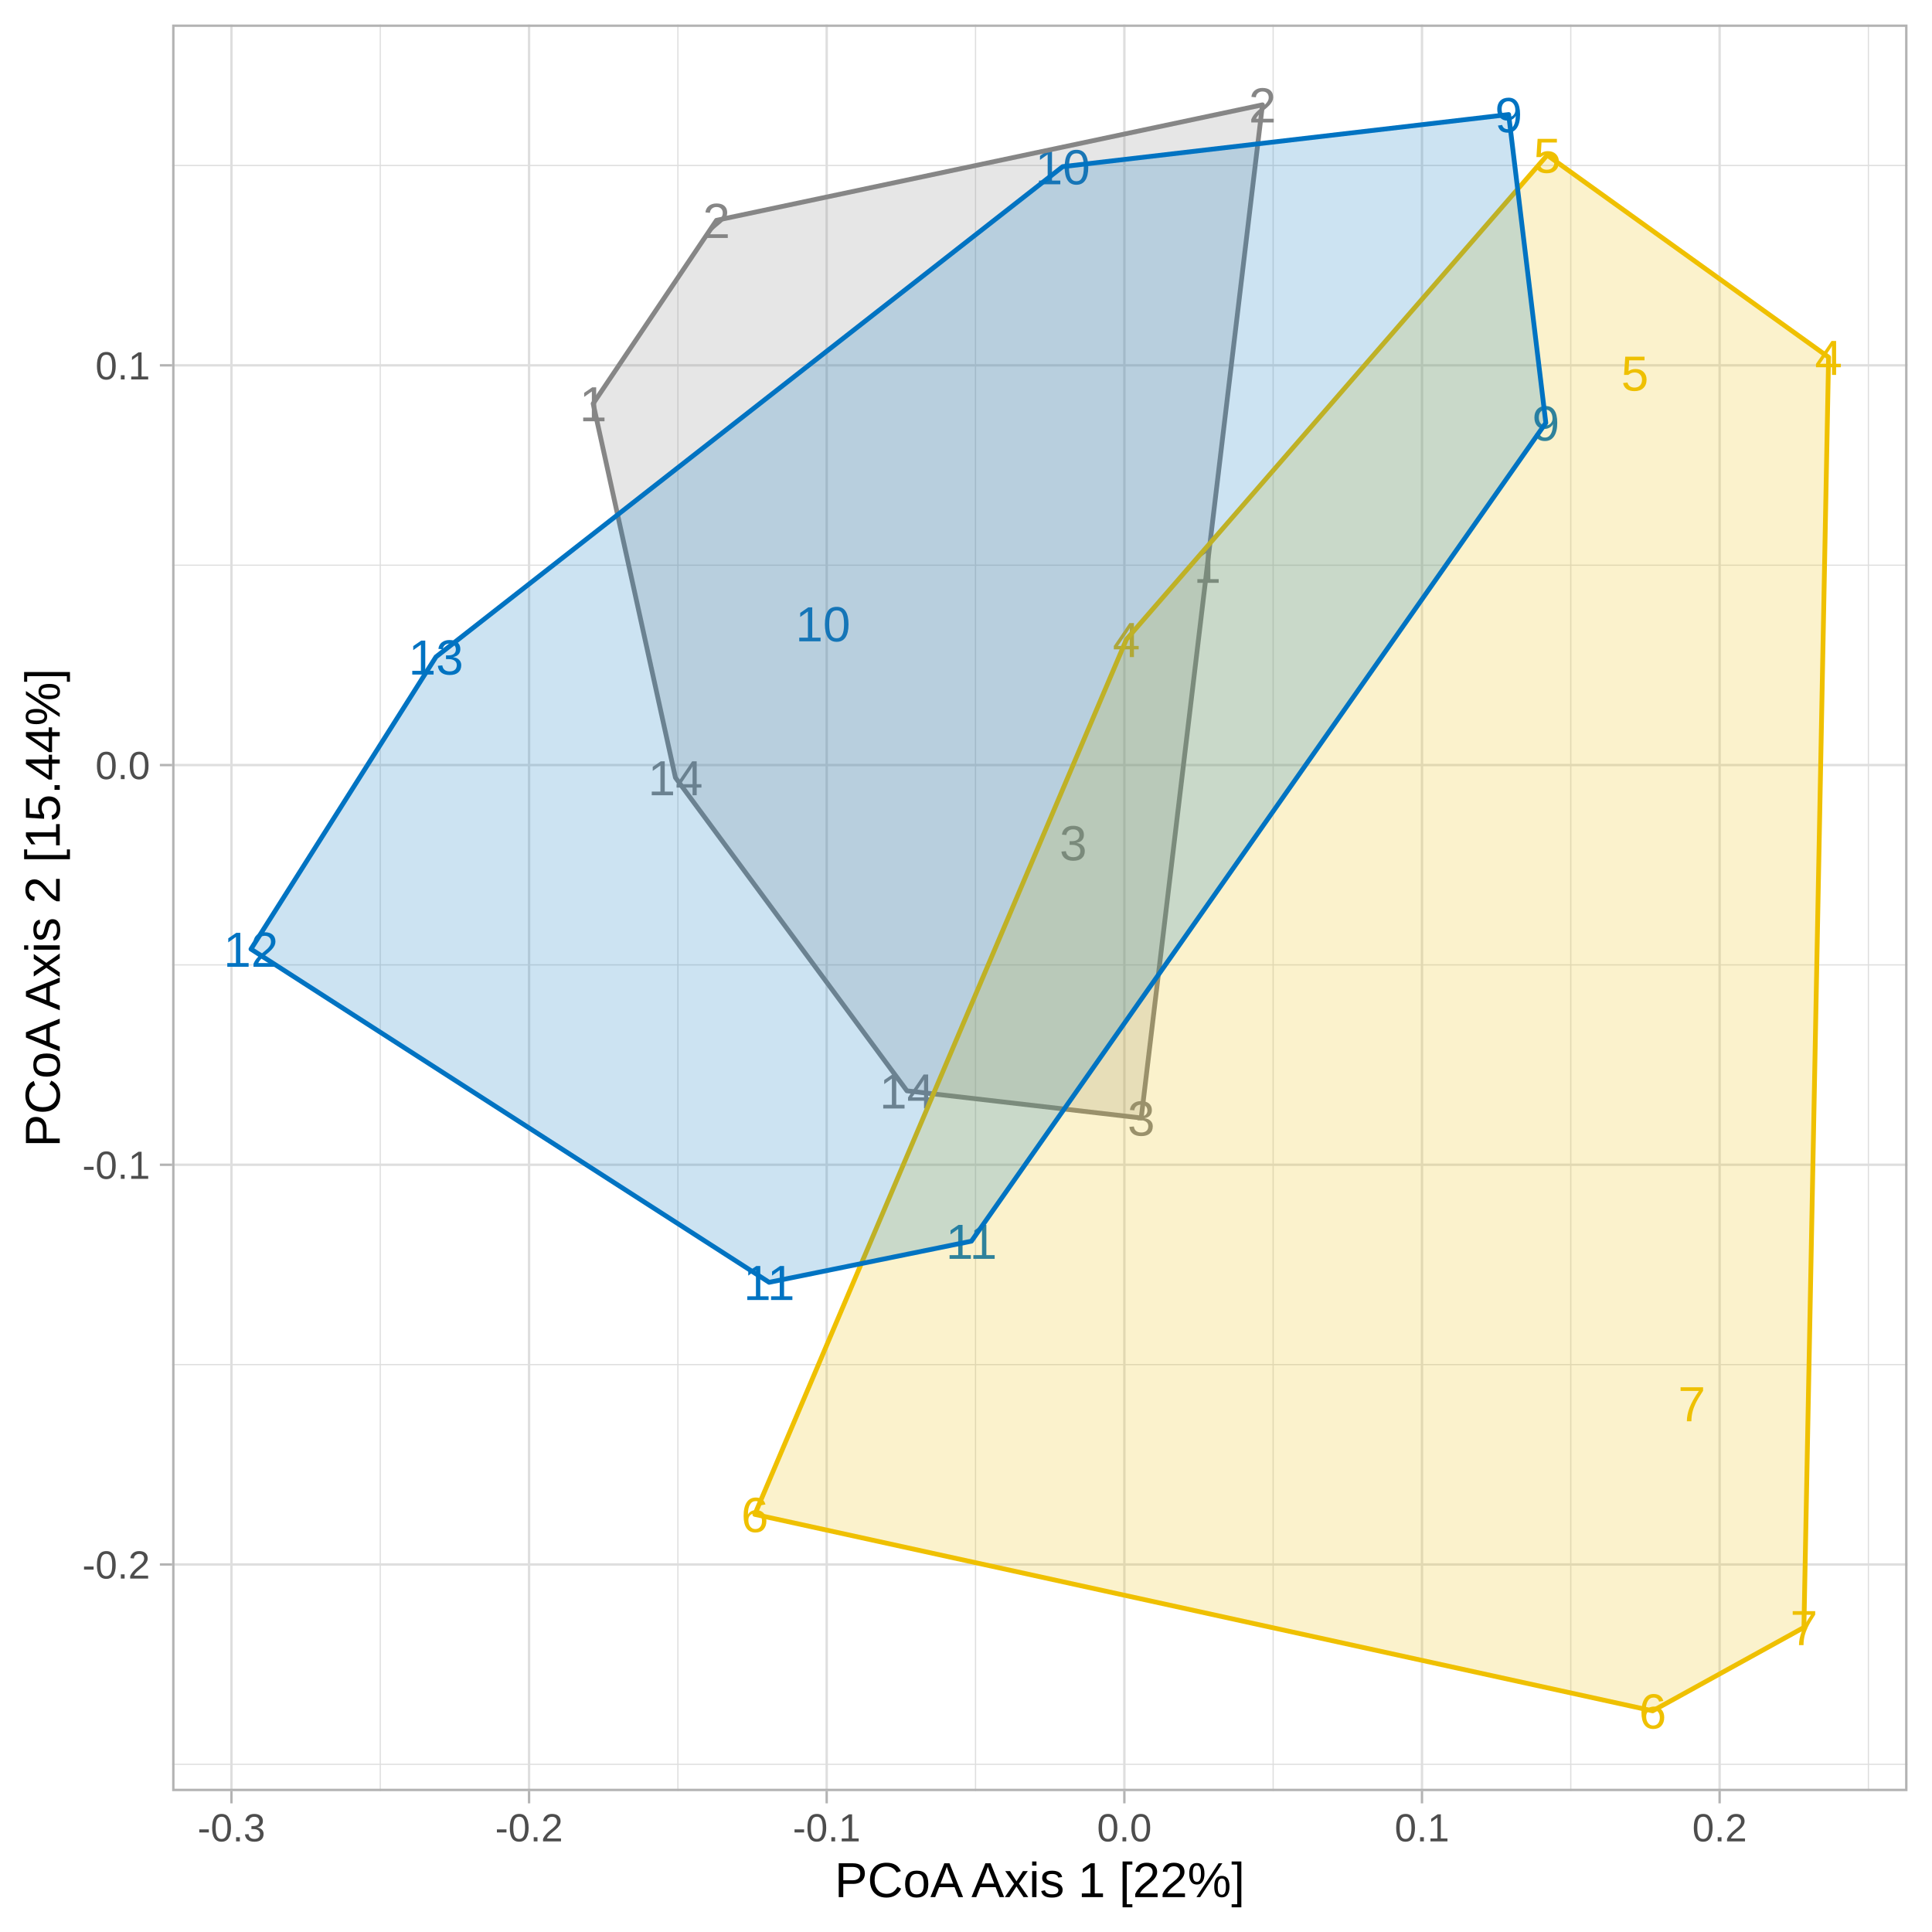
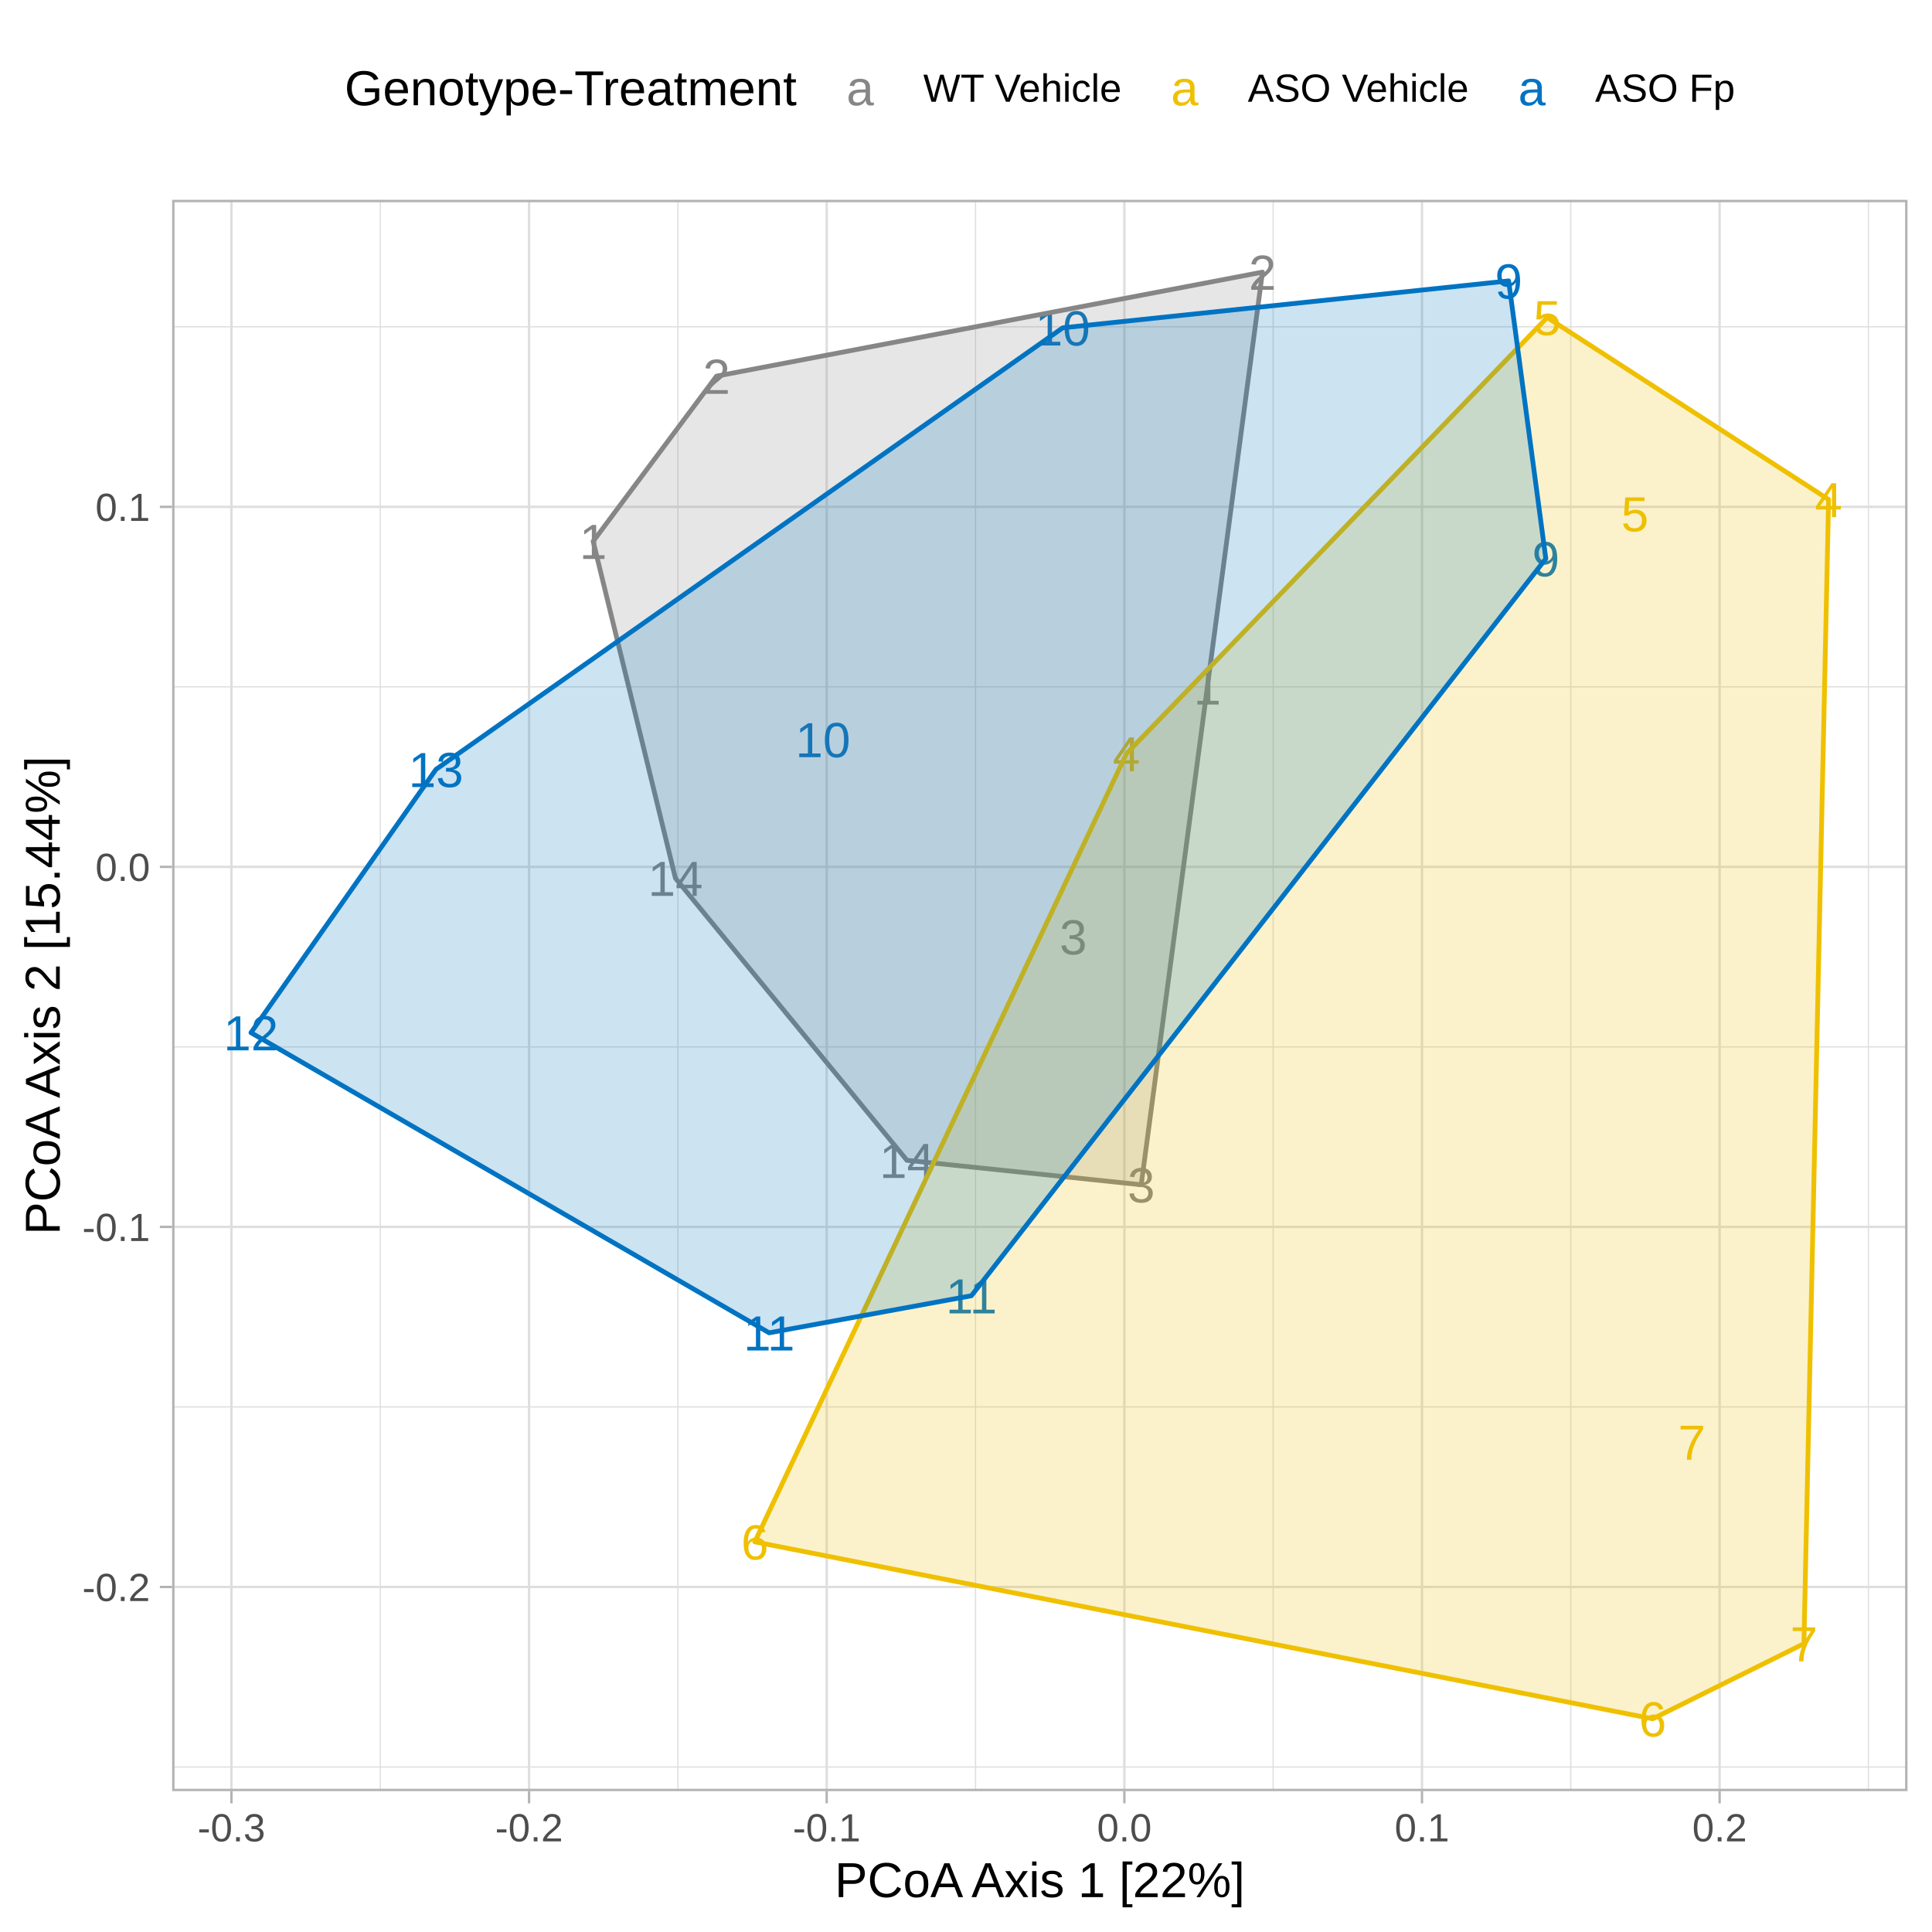
<svg xmlns="http://www.w3.org/2000/svg" width="432.00pt" height="432.00pt" viewBox="0 0 432.00 432.00">
  <g class="svglite">
    <defs>
      <style type="text/css">
    .svglite line, .svglite polyline, .svglite polygon, .svglite path, .svglite rect, .svglite circle {
      fill: none;
      stroke: #000000;
      stroke-linecap: round;
      stroke-linejoin: round;
      stroke-miterlimit: 10.00;
    }
    .svglite text {
      white-space: pre;
    }
    .svglite g.glyphgroup path {
      fill: inherit;
      stroke: none;
    }
  </style>
    </defs>
    <rect width="100%" height="100%" style="stroke: none; fill: #FFFFFF;" />
    <defs>
      <clipPath id="cpMC4wMHw0MzIuMDB8MC4wMHw0MzIuMDA=">
        <rect x="0.00" y="0.00" width="432.00" height="432.00" />
      </clipPath>
    </defs>
    <g clip-path="url(#cpMC4wMHw0MzIuMDB8MC4wMHw0MzIuMDA=)">
      <rect x="0" y="0.00" width="432.00" height="432.00" style="stroke-width: 1.07; stroke: #FFFFFF; fill: #FFFFFF;" />
    </g>
    <defs>
-       <clipPath id="cpMzguNDl8NDI2LjUyfDUuNDh8NDAwLjUw">
-         <rect x="38.49" y="5.48" width="388.03" height="395.02" />
+       <clipPath id="cpMzguNDl8NDI2LjUyfDQ0LjY4fDQwMC41MA==">
+         <rect x="38.49" y="44.68" width="388.03" height="355.83" />
      </clipPath>
    </defs>
-     <g clip-path="url(#cpMzguNDl8NDI2LjUyfDUuNDh8NDAwLjUw)">
-       <rect x="38.49" y="5.48" width="388.03" height="395.02" style="stroke-width: 1.07; stroke: none; fill: #FFFFFF;" />
-       <polyline points="38.49,394.51 426.52,394.51 " style="stroke-width: 0.27; stroke: #DEDEDE; stroke-linecap: butt;" />
-       <polyline points="38.49,305.13 426.52,305.13 " style="stroke-width: 0.27; stroke: #DEDEDE; stroke-linecap: butt;" />
-       <polyline points="38.49,215.75 426.52,215.75 " style="stroke-width: 0.27; stroke: #DEDEDE; stroke-linecap: butt;" />
-       <polyline points="38.49,126.38 426.52,126.38 " style="stroke-width: 0.27; stroke: #DEDEDE; stroke-linecap: butt;" />
-       <polyline points="38.49,37.00 426.52,37.00 " style="stroke-width: 0.27; stroke: #DEDEDE; stroke-linecap: butt;" />
-       <polyline points="85.03,400.50 85.03,5.48 " style="stroke-width: 0.27; stroke: #DEDEDE; stroke-linecap: butt;" />
-       <polyline points="151.58,400.50 151.58,5.48 " style="stroke-width: 0.27; stroke: #DEDEDE; stroke-linecap: butt;" />
-       <polyline points="218.13,400.50 218.13,5.48 " style="stroke-width: 0.27; stroke: #DEDEDE; stroke-linecap: butt;" />
-       <polyline points="284.68,400.50 284.68,5.48 " style="stroke-width: 0.27; stroke: #DEDEDE; stroke-linecap: butt;" />
-       <polyline points="351.23,400.50 351.23,5.48 " style="stroke-width: 0.27; stroke: #DEDEDE; stroke-linecap: butt;" />
-       <polyline points="417.78,400.50 417.78,5.48 " style="stroke-width: 0.27; stroke: #DEDEDE; stroke-linecap: butt;" />
-       <polyline points="38.49,349.82 426.52,349.82 " style="stroke-width: 0.53; stroke: #DEDEDE; stroke-linecap: butt;" />
-       <polyline points="38.49,260.44 426.52,260.44 " style="stroke-width: 0.53; stroke: #DEDEDE; stroke-linecap: butt;" />
-       <polyline points="38.49,171.07 426.52,171.07 " style="stroke-width: 0.53; stroke: #DEDEDE; stroke-linecap: butt;" />
-       <polyline points="38.49,81.69 426.52,81.69 " style="stroke-width: 0.53; stroke: #DEDEDE; stroke-linecap: butt;" />
-       <polyline points="51.75,400.50 51.75,5.48 " style="stroke-width: 0.53; stroke: #DEDEDE; stroke-linecap: butt;" />
-       <polyline points="118.30,400.50 118.30,5.48 " style="stroke-width: 0.53; stroke: #DEDEDE; stroke-linecap: butt;" />
-       <polyline points="184.85,400.50 184.85,5.48 " style="stroke-width: 0.53; stroke: #DEDEDE; stroke-linecap: butt;" />
-       <polyline points="251.41,400.50 251.41,5.48 " style="stroke-width: 0.53; stroke: #DEDEDE; stroke-linecap: butt;" />
-       <polyline points="317.96,400.50 317.96,5.48 " style="stroke-width: 0.53; stroke: #DEDEDE; stroke-linecap: butt;" />
-       <polyline points="384.51,400.50 384.51,5.48 " style="stroke-width: 0.53; stroke: #DEDEDE; stroke-linecap: butt;" />
-       <text x="269.96" y="130.33" text-anchor="middle" style="font-size: 11.04px;fill: #868686; font-family: &quot;Arial&quot;;" textLength="6.14px" lengthAdjust="spacingAndGlyphs">1</text>
-       <text x="132.63" y="94.20" text-anchor="middle" style="font-size: 11.04px;fill: #868686; font-family: &quot;Arial&quot;;" textLength="6.14px" lengthAdjust="spacingAndGlyphs">1</text>
-       <text x="160.21" y="53.21" text-anchor="middle" style="font-size: 11.04px;fill: #868686; font-family: &quot;Arial&quot;;" textLength="6.14px" lengthAdjust="spacingAndGlyphs">2</text>
-       <text x="239.98" y="192.37" text-anchor="middle" style="font-size: 11.04px;fill: #868686; font-family: &quot;Arial&quot;;" textLength="6.14px" lengthAdjust="spacingAndGlyphs">3</text>
-       <text x="255.18" y="253.93" text-anchor="middle" style="font-size: 11.04px;fill: #868686; font-family: &quot;Arial&quot;;" textLength="6.14px" lengthAdjust="spacingAndGlyphs">3</text>
-       <text x="282.29" y="27.38" text-anchor="middle" style="font-size: 11.04px;fill: #868686; font-family: &quot;Arial&quot;;" textLength="6.14px" lengthAdjust="spacingAndGlyphs">2</text>
-       <text x="202.79" y="247.86" text-anchor="middle" style="font-size: 11.04px;fill: #868686; font-family: &quot;Arial&quot;;" textLength="12.28px" lengthAdjust="spacingAndGlyphs">14</text>
-       <text x="151.03" y="177.83" text-anchor="middle" style="font-size: 11.04px;fill: #868686; font-family: &quot;Arial&quot;;" textLength="12.28px" lengthAdjust="spacingAndGlyphs">14</text>
-       <text x="251.87" y="146.92" text-anchor="middle" style="font-size: 11.04px;fill: #EFC000; font-family: &quot;Arial&quot;;" textLength="6.14px" lengthAdjust="spacingAndGlyphs">4</text>
-       <text x="408.88" y="83.83" text-anchor="middle" style="font-size: 11.04px;fill: #EFC000; font-family: &quot;Arial&quot;;" textLength="6.14px" lengthAdjust="spacingAndGlyphs">4</text>
-       <text x="365.56" y="87.35" text-anchor="middle" style="font-size: 11.04px;fill: #EFC000; font-family: &quot;Arial&quot;;" textLength="6.14px" lengthAdjust="spacingAndGlyphs">5</text>
-       <text x="345.96" y="38.64" text-anchor="middle" style="font-size: 11.04px;fill: #EFC000; font-family: &quot;Arial&quot;;" textLength="6.14px" lengthAdjust="spacingAndGlyphs">5</text>
-       <text x="168.78" y="342.57" text-anchor="middle" style="font-size: 11.04px;fill: #EFC000; font-family: &quot;Arial&quot;;" textLength="6.14px" lengthAdjust="spacingAndGlyphs">6</text>
-       <text x="369.54" y="386.50" text-anchor="middle" style="font-size: 11.04px;fill: #EFC000; font-family: &quot;Arial&quot;;" textLength="6.14px" lengthAdjust="spacingAndGlyphs">6</text>
-       <text x="378.29" y="317.80" text-anchor="middle" style="font-size: 11.04px;fill: #EFC000; font-family: &quot;Arial&quot;;" textLength="6.14px" lengthAdjust="spacingAndGlyphs">7</text>
-       <text x="403.36" y="367.85" text-anchor="middle" style="font-size: 11.04px;fill: #EFC000; font-family: &quot;Arial&quot;;" textLength="6.14px" lengthAdjust="spacingAndGlyphs">7</text>
-       <text x="337.34" y="29.56" text-anchor="middle" style="font-size: 11.04px;fill: #0073C2; font-family: &quot;Arial&quot;;" textLength="6.14px" lengthAdjust="spacingAndGlyphs">9</text>
-       <text x="345.65" y="98.51" text-anchor="middle" style="font-size: 11.04px;fill: #0073C2; font-family: &quot;Arial&quot;;" textLength="6.14px" lengthAdjust="spacingAndGlyphs">9</text>
-       <text x="237.62" y="41.21" text-anchor="middle" style="font-size: 11.04px;fill: #0073C2; font-family: &quot;Arial&quot;;" textLength="12.28px" lengthAdjust="spacingAndGlyphs">10</text>
-       <text x="184.01" y="143.41" text-anchor="middle" style="font-size: 11.04px;fill: #0073C2; font-family: &quot;Arial&quot;;" textLength="12.28px" lengthAdjust="spacingAndGlyphs">10</text>
-       <text x="171.98" y="290.68" text-anchor="middle" style="font-size: 11.04px;fill: #0073C2; font-family: &quot;Arial&quot;;" textLength="11.47px" lengthAdjust="spacingAndGlyphs">11</text>
-       <text x="217.21" y="281.48" text-anchor="middle" style="font-size: 11.04px;fill: #0073C2; font-family: &quot;Arial&quot;;" textLength="11.47px" lengthAdjust="spacingAndGlyphs">11</text>
-       <text x="56.12" y="216.17" text-anchor="middle" style="font-size: 11.04px;fill: #0073C2; font-family: &quot;Arial&quot;;" textLength="12.28px" lengthAdjust="spacingAndGlyphs">12</text>
-       <text x="97.48" y="150.83" text-anchor="middle" style="font-size: 11.04px;fill: #0073C2; font-family: &quot;Arial&quot;;" textLength="12.28px" lengthAdjust="spacingAndGlyphs">13</text>
-       <polygon points="255.18,249.98 202.79,243.91 151.03,173.88 132.63,90.25 160.21,49.26 282.29,23.44 " style="stroke-width: 1.07; stroke: #868686; stroke-linecap: butt; fill: #868686; fill-opacity: 0.20;" />
-       <polygon points="403.36,363.90 369.54,382.55 168.78,338.62 251.87,142.97 345.96,34.69 408.88,79.88 " style="stroke-width: 1.07; stroke: #EFC000; stroke-linecap: butt; fill: #EFC000; fill-opacity: 0.20;" />
-       <polygon points="217.21,277.53 171.98,286.73 56.12,212.22 97.48,146.88 237.62,37.26 337.34,25.61 345.65,94.56 " style="stroke-width: 1.07; stroke: #0073C2; stroke-linecap: butt; fill: #0073C2; fill-opacity: 0.20;" />
-       <rect x="38.49" y="5.48" width="388.03" height="395.02" style="stroke-width: 1.07; stroke: #B3B3B3;" />
+     <g clip-path="url(#cpMzguNDl8NDI2LjUyfDQ0LjY4fDQwMC41MA==)">
+       <rect x="38.49" y="44.68" width="388.03" height="355.83" style="stroke-width: 1.07; stroke: none; fill: #FFFFFF;" />
+       <polyline points="38.49,395.10 426.52,395.10 " style="stroke-width: 0.27; stroke: #DEDEDE; stroke-linecap: butt;" />
+       <polyline points="38.49,314.59 426.52,314.59 " style="stroke-width: 0.27; stroke: #DEDEDE; stroke-linecap: butt;" />
+       <polyline points="38.49,234.09 426.52,234.09 " style="stroke-width: 0.27; stroke: #DEDEDE; stroke-linecap: butt;" />
+       <polyline points="38.49,153.58 426.52,153.58 " style="stroke-width: 0.27; stroke: #DEDEDE; stroke-linecap: butt;" />
+       <polyline points="38.49,73.07 426.52,73.07 " style="stroke-width: 0.27; stroke: #DEDEDE; stroke-linecap: butt;" />
+       <polyline points="85.03,400.50 85.03,44.68 " style="stroke-width: 0.27; stroke: #DEDEDE; stroke-linecap: butt;" />
+       <polyline points="151.58,400.50 151.58,44.68 " style="stroke-width: 0.27; stroke: #DEDEDE; stroke-linecap: butt;" />
+       <polyline points="218.13,400.50 218.13,44.68 " style="stroke-width: 0.27; stroke: #DEDEDE; stroke-linecap: butt;" />
+       <polyline points="284.68,400.50 284.68,44.68 " style="stroke-width: 0.27; stroke: #DEDEDE; stroke-linecap: butt;" />
+       <polyline points="351.23,400.50 351.23,44.68 " style="stroke-width: 0.27; stroke: #DEDEDE; stroke-linecap: butt;" />
+       <polyline points="417.78,400.50 417.78,44.68 " style="stroke-width: 0.27; stroke: #DEDEDE; stroke-linecap: butt;" />
+       <polyline points="38.49,354.85 426.52,354.85 " style="stroke-width: 0.53; stroke: #DEDEDE; stroke-linecap: butt;" />
+       <polyline points="38.49,274.34 426.52,274.34 " style="stroke-width: 0.53; stroke: #DEDEDE; stroke-linecap: butt;" />
+       <polyline points="38.49,193.83 426.52,193.83 " style="stroke-width: 0.53; stroke: #DEDEDE; stroke-linecap: butt;" />
+       <polyline points="38.49,113.33 426.52,113.33 " style="stroke-width: 0.53; stroke: #DEDEDE; stroke-linecap: butt;" />
+       <polyline points="51.75,400.50 51.75,44.68 " style="stroke-width: 0.53; stroke: #DEDEDE; stroke-linecap: butt;" />
+       <polyline points="118.30,400.50 118.30,44.68 " style="stroke-width: 0.53; stroke: #DEDEDE; stroke-linecap: butt;" />
+       <polyline points="184.85,400.50 184.85,44.68 " style="stroke-width: 0.53; stroke: #DEDEDE; stroke-linecap: butt;" />
+       <polyline points="251.41,400.50 251.41,44.68 " style="stroke-width: 0.53; stroke: #DEDEDE; stroke-linecap: butt;" />
+       <polyline points="317.96,400.50 317.96,44.68 " style="stroke-width: 0.53; stroke: #DEDEDE; stroke-linecap: butt;" />
+       <polyline points="384.51,400.50 384.51,44.68 " style="stroke-width: 0.53; stroke: #DEDEDE; stroke-linecap: butt;" />
+       <text x="269.96" y="157.53" text-anchor="middle" style="font-size: 11.04px;fill: #868686; font-family: &quot;Arial&quot;;" textLength="6.14px" lengthAdjust="spacingAndGlyphs">1</text>
+       <text x="132.63" y="124.98" text-anchor="middle" style="font-size: 11.04px;fill: #868686; font-family: &quot;Arial&quot;;" textLength="6.14px" lengthAdjust="spacingAndGlyphs">1</text>
+       <text x="160.21" y="88.06" text-anchor="middle" style="font-size: 11.04px;fill: #868686; font-family: &quot;Arial&quot;;" textLength="6.14px" lengthAdjust="spacingAndGlyphs">2</text>
+       <text x="239.98" y="213.41" text-anchor="middle" style="font-size: 11.04px;fill: #868686; font-family: &quot;Arial&quot;;" textLength="6.14px" lengthAdjust="spacingAndGlyphs">3</text>
+       <text x="255.18" y="268.86" text-anchor="middle" style="font-size: 11.04px;fill: #868686; font-family: &quot;Arial&quot;;" textLength="6.14px" lengthAdjust="spacingAndGlyphs">3</text>
+       <text x="282.29" y="64.80" text-anchor="middle" style="font-size: 11.04px;fill: #868686; font-family: &quot;Arial&quot;;" textLength="6.14px" lengthAdjust="spacingAndGlyphs">2</text>
+       <text x="202.79" y="263.40" text-anchor="middle" style="font-size: 11.04px;fill: #868686; font-family: &quot;Arial&quot;;" textLength="12.28px" lengthAdjust="spacingAndGlyphs">14</text>
+       <text x="151.03" y="200.32" text-anchor="middle" style="font-size: 11.04px;fill: #868686; font-family: &quot;Arial&quot;;" textLength="12.28px" lengthAdjust="spacingAndGlyphs">14</text>
+       <text x="251.87" y="172.47" text-anchor="middle" style="font-size: 11.04px;fill: #EFC000; font-family: &quot;Arial&quot;;" textLength="6.14px" lengthAdjust="spacingAndGlyphs">4</text>
+       <text x="408.88" y="115.64" text-anchor="middle" style="font-size: 11.04px;fill: #EFC000; font-family: &quot;Arial&quot;;" textLength="6.14px" lengthAdjust="spacingAndGlyphs">4</text>
+       <text x="365.56" y="118.81" text-anchor="middle" style="font-size: 11.04px;fill: #EFC000; font-family: &quot;Arial&quot;;" textLength="6.14px" lengthAdjust="spacingAndGlyphs">5</text>
+       <text x="345.96" y="74.94" text-anchor="middle" style="font-size: 11.04px;fill: #EFC000; font-family: &quot;Arial&quot;;" textLength="6.14px" lengthAdjust="spacingAndGlyphs">5</text>
+       <text x="168.78" y="348.71" text-anchor="middle" style="font-size: 11.04px;fill: #EFC000; font-family: &quot;Arial&quot;;" textLength="6.14px" lengthAdjust="spacingAndGlyphs">6</text>
+       <text x="369.54" y="388.28" text-anchor="middle" style="font-size: 11.04px;fill: #EFC000; font-family: &quot;Arial&quot;;" textLength="6.14px" lengthAdjust="spacingAndGlyphs">6</text>
+       <text x="378.29" y="326.40" text-anchor="middle" style="font-size: 11.04px;fill: #EFC000; font-family: &quot;Arial&quot;;" textLength="6.14px" lengthAdjust="spacingAndGlyphs">7</text>
+       <text x="403.36" y="371.48" text-anchor="middle" style="font-size: 11.04px;fill: #EFC000; font-family: &quot;Arial&quot;;" textLength="6.14px" lengthAdjust="spacingAndGlyphs">7</text>
+       <text x="337.34" y="66.76" text-anchor="middle" style="font-size: 11.04px;fill: #0073C2; font-family: &quot;Arial&quot;;" textLength="6.14px" lengthAdjust="spacingAndGlyphs">9</text>
+       <text x="345.65" y="128.87" text-anchor="middle" style="font-size: 11.04px;fill: #0073C2; font-family: &quot;Arial&quot;;" textLength="6.14px" lengthAdjust="spacingAndGlyphs">9</text>
+       <text x="237.62" y="77.25" text-anchor="middle" style="font-size: 11.04px;fill: #0073C2; font-family: &quot;Arial&quot;;" textLength="12.28px" lengthAdjust="spacingAndGlyphs">10</text>
+       <text x="184.01" y="169.31" text-anchor="middle" style="font-size: 11.04px;fill: #0073C2; font-family: &quot;Arial&quot;;" textLength="12.28px" lengthAdjust="spacingAndGlyphs">10</text>
+       <text x="171.98" y="301.97" text-anchor="middle" style="font-size: 11.04px;fill: #0073C2; font-family: &quot;Arial&quot;;" textLength="11.47px" lengthAdjust="spacingAndGlyphs">11</text>
+       <text x="217.21" y="293.68" text-anchor="middle" style="font-size: 11.04px;fill: #0073C2; font-family: &quot;Arial&quot;;" textLength="11.47px" lengthAdjust="spacingAndGlyphs">11</text>
+       <text x="56.12" y="234.86" text-anchor="middle" style="font-size: 11.04px;fill: #0073C2; font-family: &quot;Arial&quot;;" textLength="12.28px" lengthAdjust="spacingAndGlyphs">12</text>
+       <text x="97.48" y="175.99" text-anchor="middle" style="font-size: 11.04px;fill: #0073C2; font-family: &quot;Arial&quot;;" textLength="12.28px" lengthAdjust="spacingAndGlyphs">13</text>
+       <polygon points="255.18,264.91 202.79,259.45 151.03,196.37 132.63,121.04 160.21,84.11 282.29,60.85 " style="stroke-width: 1.07; stroke: #868686; stroke-linecap: butt; fill: #868686; fill-opacity: 0.20;" />
+       <polygon points="403.36,367.53 369.54,384.33 168.78,344.76 251.87,168.52 345.96,70.99 408.88,111.69 " style="stroke-width: 1.07; stroke: #EFC000; stroke-linecap: butt; fill: #EFC000; fill-opacity: 0.20;" />
+       <polygon points="217.21,289.73 171.98,298.02 56.12,230.91 97.48,172.04 237.62,73.30 337.34,62.81 345.65,124.92 " style="stroke-width: 1.07; stroke: #0073C2; stroke-linecap: butt; fill: #0073C2; fill-opacity: 0.20;" />
+       <rect x="38.49" y="44.68" width="388.03" height="355.83" style="stroke-width: 1.07; stroke: #B3B3B3;" />
    </g>
    <g clip-path="url(#cpMC4wMHw0MzIuMDB8MC4wMHw0MzIuMDA=)">
-       <text x="33.56" y="352.97" text-anchor="end" style="font-size: 8.80px;fill: #4D4D4D; font-family: &quot;Arial&quot;;" textLength="15.14px" lengthAdjust="spacingAndGlyphs">-0.2</text>
-       <text x="33.56" y="263.59" text-anchor="end" style="font-size: 8.80px;fill: #4D4D4D; font-family: &quot;Arial&quot;;" textLength="15.14px" lengthAdjust="spacingAndGlyphs">-0.1</text>
-       <text x="33.56" y="174.22" text-anchor="end" style="font-size: 8.80px;fill: #4D4D4D; font-family: &quot;Arial&quot;;" textLength="12.22px" lengthAdjust="spacingAndGlyphs">0.0</text>
-       <text x="33.56" y="84.84" text-anchor="end" style="font-size: 8.80px;fill: #4D4D4D; font-family: &quot;Arial&quot;;" textLength="12.22px" lengthAdjust="spacingAndGlyphs">0.1</text>
-       <polyline points="35.75,349.82 38.49,349.82 " style="stroke-width: 0.53; stroke: #B3B3B3; stroke-linecap: butt;" />
-       <polyline points="35.75,260.44 38.49,260.44 " style="stroke-width: 0.53; stroke: #B3B3B3; stroke-linecap: butt;" />
-       <polyline points="35.75,171.07 38.49,171.07 " style="stroke-width: 0.53; stroke: #B3B3B3; stroke-linecap: butt;" />
-       <polyline points="35.75,81.69 38.49,81.69 " style="stroke-width: 0.53; stroke: #B3B3B3; stroke-linecap: butt;" />
+       <text x="33.56" y="358.00" text-anchor="end" style="font-size: 8.80px;fill: #4D4D4D; font-family: &quot;Arial&quot;;" textLength="15.14px" lengthAdjust="spacingAndGlyphs">-0.2</text>
+       <text x="33.56" y="277.49" text-anchor="end" style="font-size: 8.80px;fill: #4D4D4D; font-family: &quot;Arial&quot;;" textLength="15.14px" lengthAdjust="spacingAndGlyphs">-0.1</text>
+       <text x="33.56" y="196.98" text-anchor="end" style="font-size: 8.80px;fill: #4D4D4D; font-family: &quot;Arial&quot;;" textLength="12.22px" lengthAdjust="spacingAndGlyphs">0.0</text>
+       <text x="33.56" y="116.48" text-anchor="end" style="font-size: 8.80px;fill: #4D4D4D; font-family: &quot;Arial&quot;;" textLength="12.22px" lengthAdjust="spacingAndGlyphs">0.1</text>
+       <polyline points="35.75,354.85 38.49,354.85 " style="stroke-width: 0.53; stroke: #B3B3B3; stroke-linecap: butt;" />
+       <polyline points="35.75,274.34 38.49,274.34 " style="stroke-width: 0.53; stroke: #B3B3B3; stroke-linecap: butt;" />
+       <polyline points="35.75,193.83 38.49,193.83 " style="stroke-width: 0.53; stroke: #B3B3B3; stroke-linecap: butt;" />
+       <polyline points="35.75,113.33 38.49,113.33 " style="stroke-width: 0.53; stroke: #B3B3B3; stroke-linecap: butt;" />
      <polyline points="51.75,403.24 51.75,400.50 " style="stroke-width: 0.53; stroke: #B3B3B3; stroke-linecap: butt;" />
      <polyline points="118.30,403.24 118.30,400.50 " style="stroke-width: 0.53; stroke: #B3B3B3; stroke-linecap: butt;" />
      <polyline points="184.85,403.24 184.85,400.50 " style="stroke-width: 0.53; stroke: #B3B3B3; stroke-linecap: butt;" />
      <polyline points="251.41,403.24 251.41,400.50 " style="stroke-width: 0.53; stroke: #B3B3B3; stroke-linecap: butt;" />
      <polyline points="317.96,403.24 317.96,400.50 " style="stroke-width: 0.53; stroke: #B3B3B3; stroke-linecap: butt;" />
      <polyline points="384.51,403.24 384.51,400.50 " style="stroke-width: 0.53; stroke: #B3B3B3; stroke-linecap: butt;" />
      <text x="51.75" y="411.74" text-anchor="middle" style="font-size: 8.80px;fill: #4D4D4D; font-family: &quot;Arial&quot;;" textLength="15.14px" lengthAdjust="spacingAndGlyphs">-0.3</text>
      <text x="118.30" y="411.74" text-anchor="middle" style="font-size: 8.80px;fill: #4D4D4D; font-family: &quot;Arial&quot;;" textLength="15.14px" lengthAdjust="spacingAndGlyphs">-0.2</text>
      <text x="184.85" y="411.74" text-anchor="middle" style="font-size: 8.80px;fill: #4D4D4D; font-family: &quot;Arial&quot;;" textLength="15.14px" lengthAdjust="spacingAndGlyphs">-0.1</text>
      <text x="251.41" y="411.74" text-anchor="middle" style="font-size: 8.80px;fill: #4D4D4D; font-family: &quot;Arial&quot;;" textLength="12.22px" lengthAdjust="spacingAndGlyphs">0.0</text>
      <text x="317.96" y="411.74" text-anchor="middle" style="font-size: 8.80px;fill: #4D4D4D; font-family: &quot;Arial&quot;;" textLength="12.22px" lengthAdjust="spacingAndGlyphs">0.1</text>
      <text x="384.51" y="411.74" text-anchor="middle" style="font-size: 8.80px;fill: #4D4D4D; font-family: &quot;Arial&quot;;" textLength="12.22px" lengthAdjust="spacingAndGlyphs">0.2</text>
      <text x="232.50" y="424.20" text-anchor="middle" style="font-size: 11.00px; font-family: &quot;Arial&quot;;" textLength="91.78px" lengthAdjust="spacingAndGlyphs">PCoA Axis 1 [22%]</text>
-       <text transform="translate(13.36,202.99) rotate(-90)" text-anchor="middle" style="font-size: 11.00px; font-family: &quot;Arial&quot;;" textLength="107.09px" lengthAdjust="spacingAndGlyphs">PCoA Axis 2 [15.44%]</text>
+       <text transform="translate(13.36,222.59) rotate(-90)" text-anchor="middle" style="font-size: 11.00px; font-family: &quot;Arial&quot;;" textLength="107.09px" lengthAdjust="spacingAndGlyphs">PCoA Axis 2 [15.44%]</text>
+       <rect x="71.57" y="5.48" width="321.86" height="28.24" style="stroke-width: 1.07; stroke: none; fill: #FFFFFF;" />
+       <text x="77.05" y="23.54" style="font-size: 11.00px; font-family: &quot;Arial&quot;;" textLength="101.16px" lengthAdjust="spacingAndGlyphs">Genotype-Treatment</text>
+       <rect x="183.69" y="10.96" width="17.28" height="17.28" style="stroke-width: 1.07; stroke: none; fill: #FFFFFF;" />
+       <text x="192.33" y="23.55" text-anchor="middle" style="font-size: 11.04px;fill: #868686; font-family: &quot;Arial&quot;;" textLength="6.14px" lengthAdjust="spacingAndGlyphs">a</text>
+       <rect x="256.25" y="10.96" width="17.28" height="17.28" style="stroke-width: 1.07; stroke: none; fill: #FFFFFF;" />
+       <text x="264.89" y="23.55" text-anchor="middle" style="font-size: 11.04px;fill: #EFC000; font-family: &quot;Arial&quot;;" textLength="6.14px" lengthAdjust="spacingAndGlyphs">a</text>
+       <rect x="333.90" y="10.96" width="17.28" height="17.28" style="stroke-width: 1.07; stroke: none; fill: #FFFFFF;" />
+       <text x="342.54" y="23.55" text-anchor="middle" style="font-size: 11.04px;fill: #0073C2; font-family: &quot;Arial&quot;;" textLength="6.14px" lengthAdjust="spacingAndGlyphs">a</text>
+       <text x="206.45" y="22.75" style="font-size: 8.80px; font-family: &quot;Arial&quot;;" textLength="44.33px" lengthAdjust="spacingAndGlyphs">WT Vehicle</text>
+       <text x="279.01" y="22.75" style="font-size: 8.80px; font-family: &quot;Arial&quot;;" textLength="49.41px" lengthAdjust="spacingAndGlyphs">ASO Vehicle</text>
+       <text x="356.66" y="22.75" style="font-size: 8.80px; font-family: &quot;Arial&quot;;" textLength="31.30px" lengthAdjust="spacingAndGlyphs">ASO Fp</text>
    </g>
  </g>
</svg>
